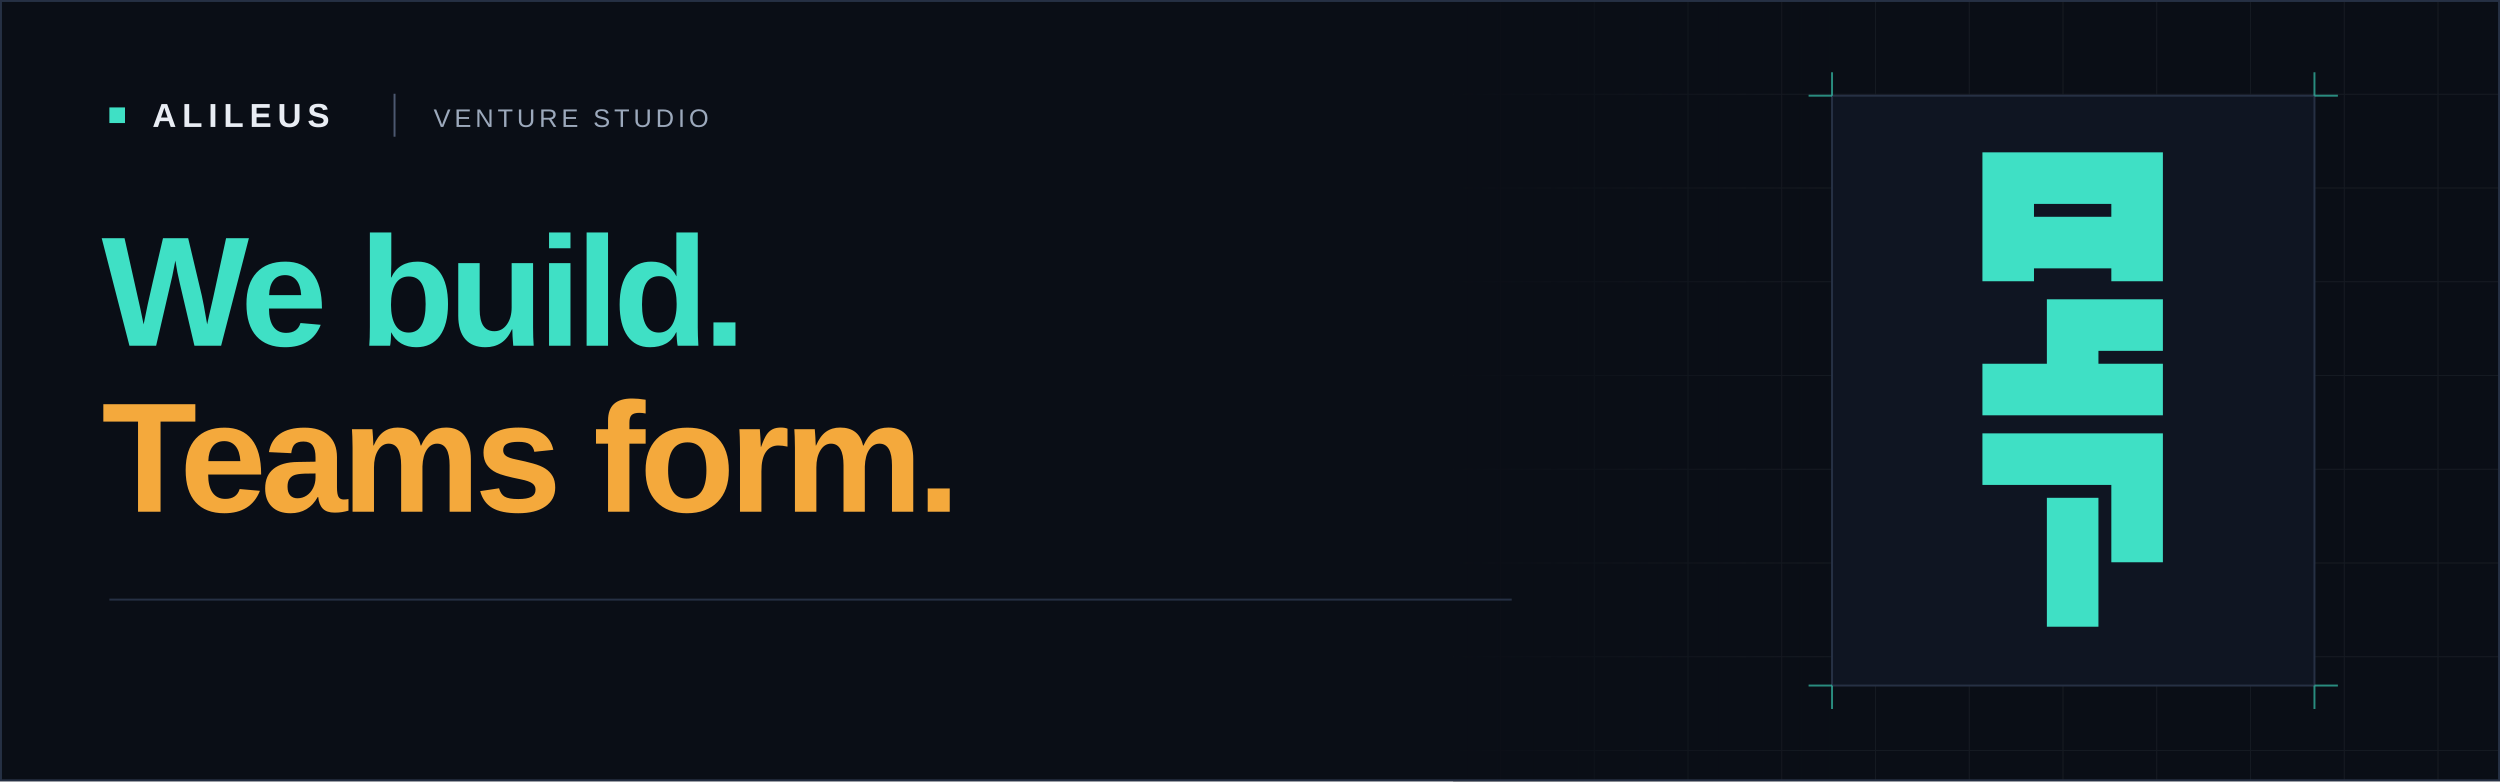
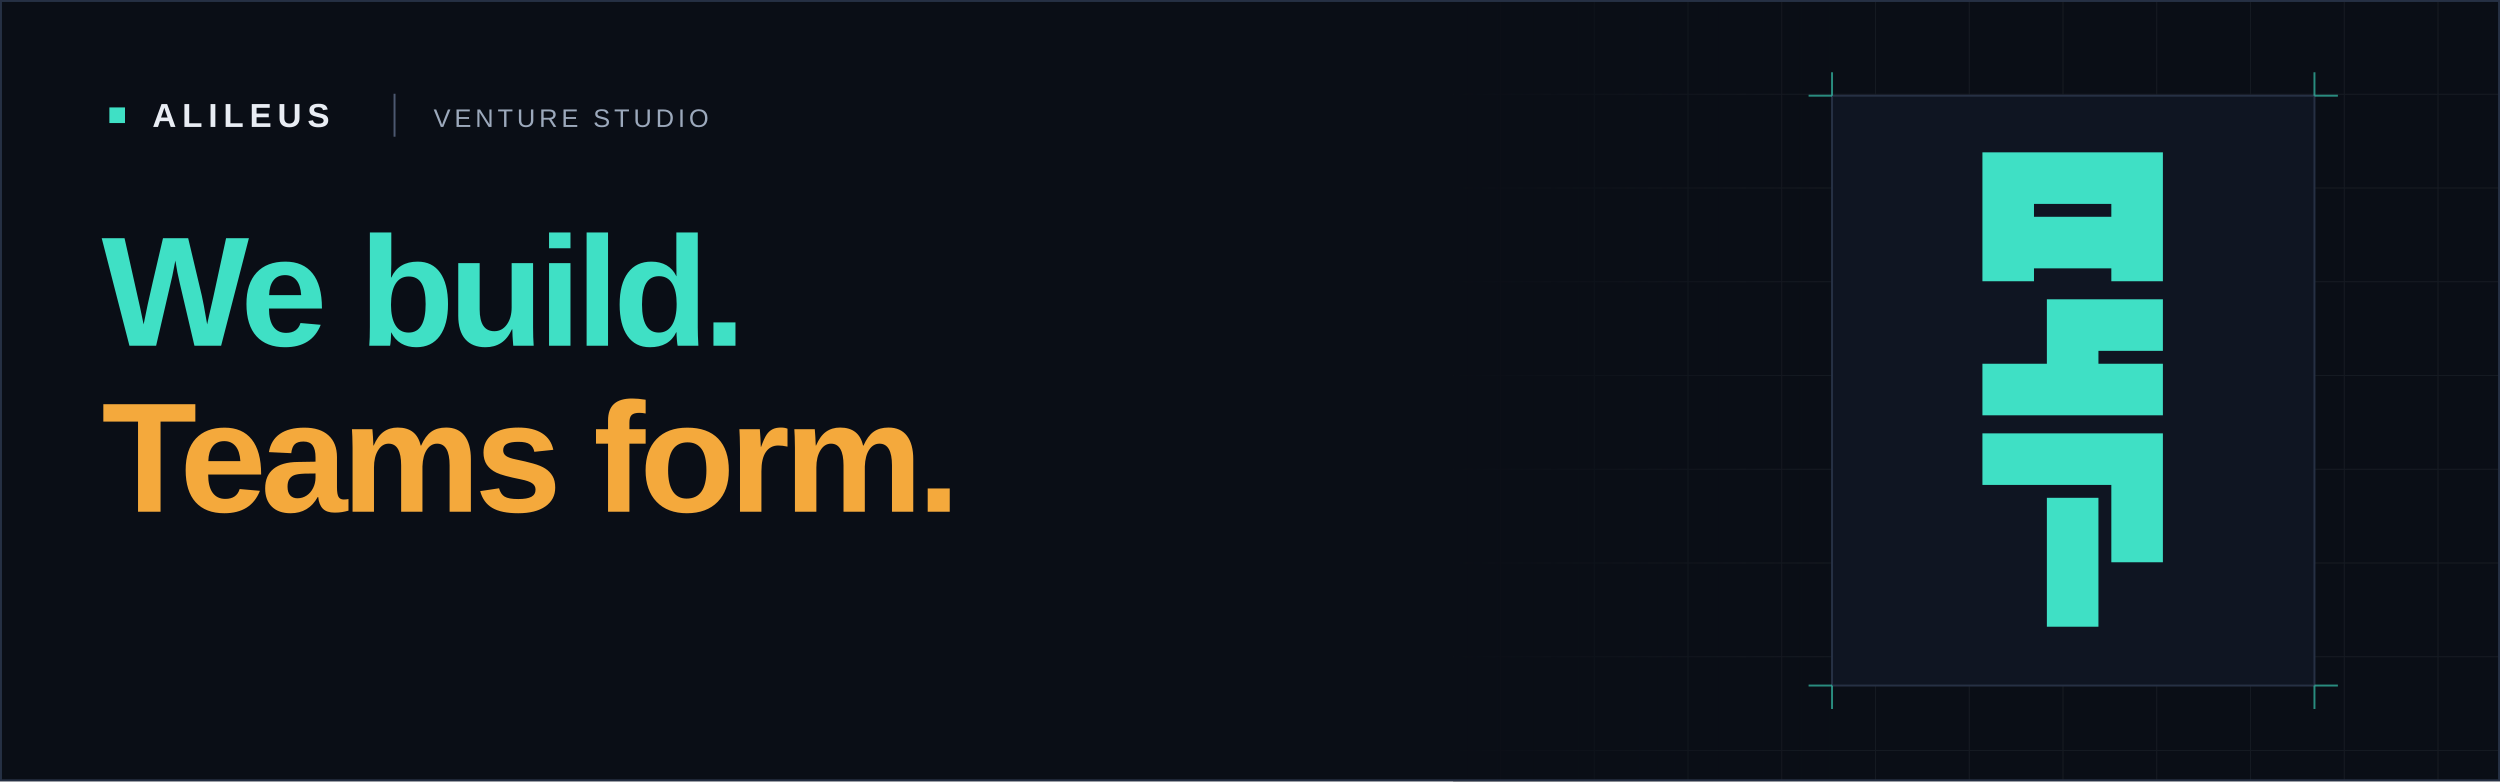
<svg xmlns="http://www.w3.org/2000/svg" width="1280" height="400" viewBox="0 0 1280 400" role="img" aria-labelledby="title description">
  <defs>
    <pattern id="grid" width="48" height="48" patternUnits="userSpaceOnUse">
      <path d="M48 0H0V48" fill="none" stroke="#e9edf4" stroke-opacity="0.055" />
    </pattern>
    <linearGradient id="fade" x1="0" y1="0" x2="1" y2="0">
      <stop offset="0" stop-color="#0a0e16" />
      <stop offset="1" stop-color="#0a0e16" stop-opacity="0" />
    </linearGradient>
  </defs>
  <rect width="1280" height="400" fill="#0a0e16" />
  <rect x="744" width="536" height="400" fill="url(#grid)" />
  <rect x="744" width="200" height="400" fill="url(#fade)" />
  <rect x="0.5" y="0.5" width="1279" height="399" fill="none" stroke="#263044" />
  <rect x="56" y="55" width="8" height="8" fill="#3fe0c5" />
  <text x="78" y="65" fill="#e9edf4" font-family="Arial, Helvetica, sans-serif" font-size="17" font-weight="700" letter-spacing="3">ALILEUS</text>
  <path d="M202 48V70" stroke="#4c5870" />
  <text x="222" y="65" fill="#9ca9bc" font-family="Arial, Helvetica, sans-serif" font-size="13" letter-spacing="2">VENTURE STUDIO</text>
  <g font-family="Arial, Helvetica, sans-serif" font-size="80" font-weight="800" letter-spacing="-3">
    <text x="52" y="177" fill="#3fe0c5">We build.</text>
    <text x="52" y="262" fill="#f4a93c">Teams form.</text>
  </g>
-   <path d="M56 307H774" stroke="#263044" />
  <rect x="938" y="49" width="247" height="302" fill="#0f1522" stroke="#263044" />
  <g transform="translate(1015 78) scale(0.66)" fill="#3fe0c5">
    <path d="M90 368H50V268H90V368Z" />
    <path d="M140 218V318H100V258H0V218H140Z" />
    <path d="M140 154H90V164H140V204H0V164H50V114H140V154Z" />
    <path fill-rule="evenodd" clip-rule="evenodd" d="M140 100H100V90H40V100H0V0H140V100ZM40 50H100V40H40V50Z" />
  </g>
  <path d="M926 49H938M938 37V49M1185 37V49M1185 49H1197M926 351H938M938 351V363M1185 351V363M1185 351H1197" fill="none" stroke="#3fe0c5" stroke-opacity="0.6" />
</svg>
